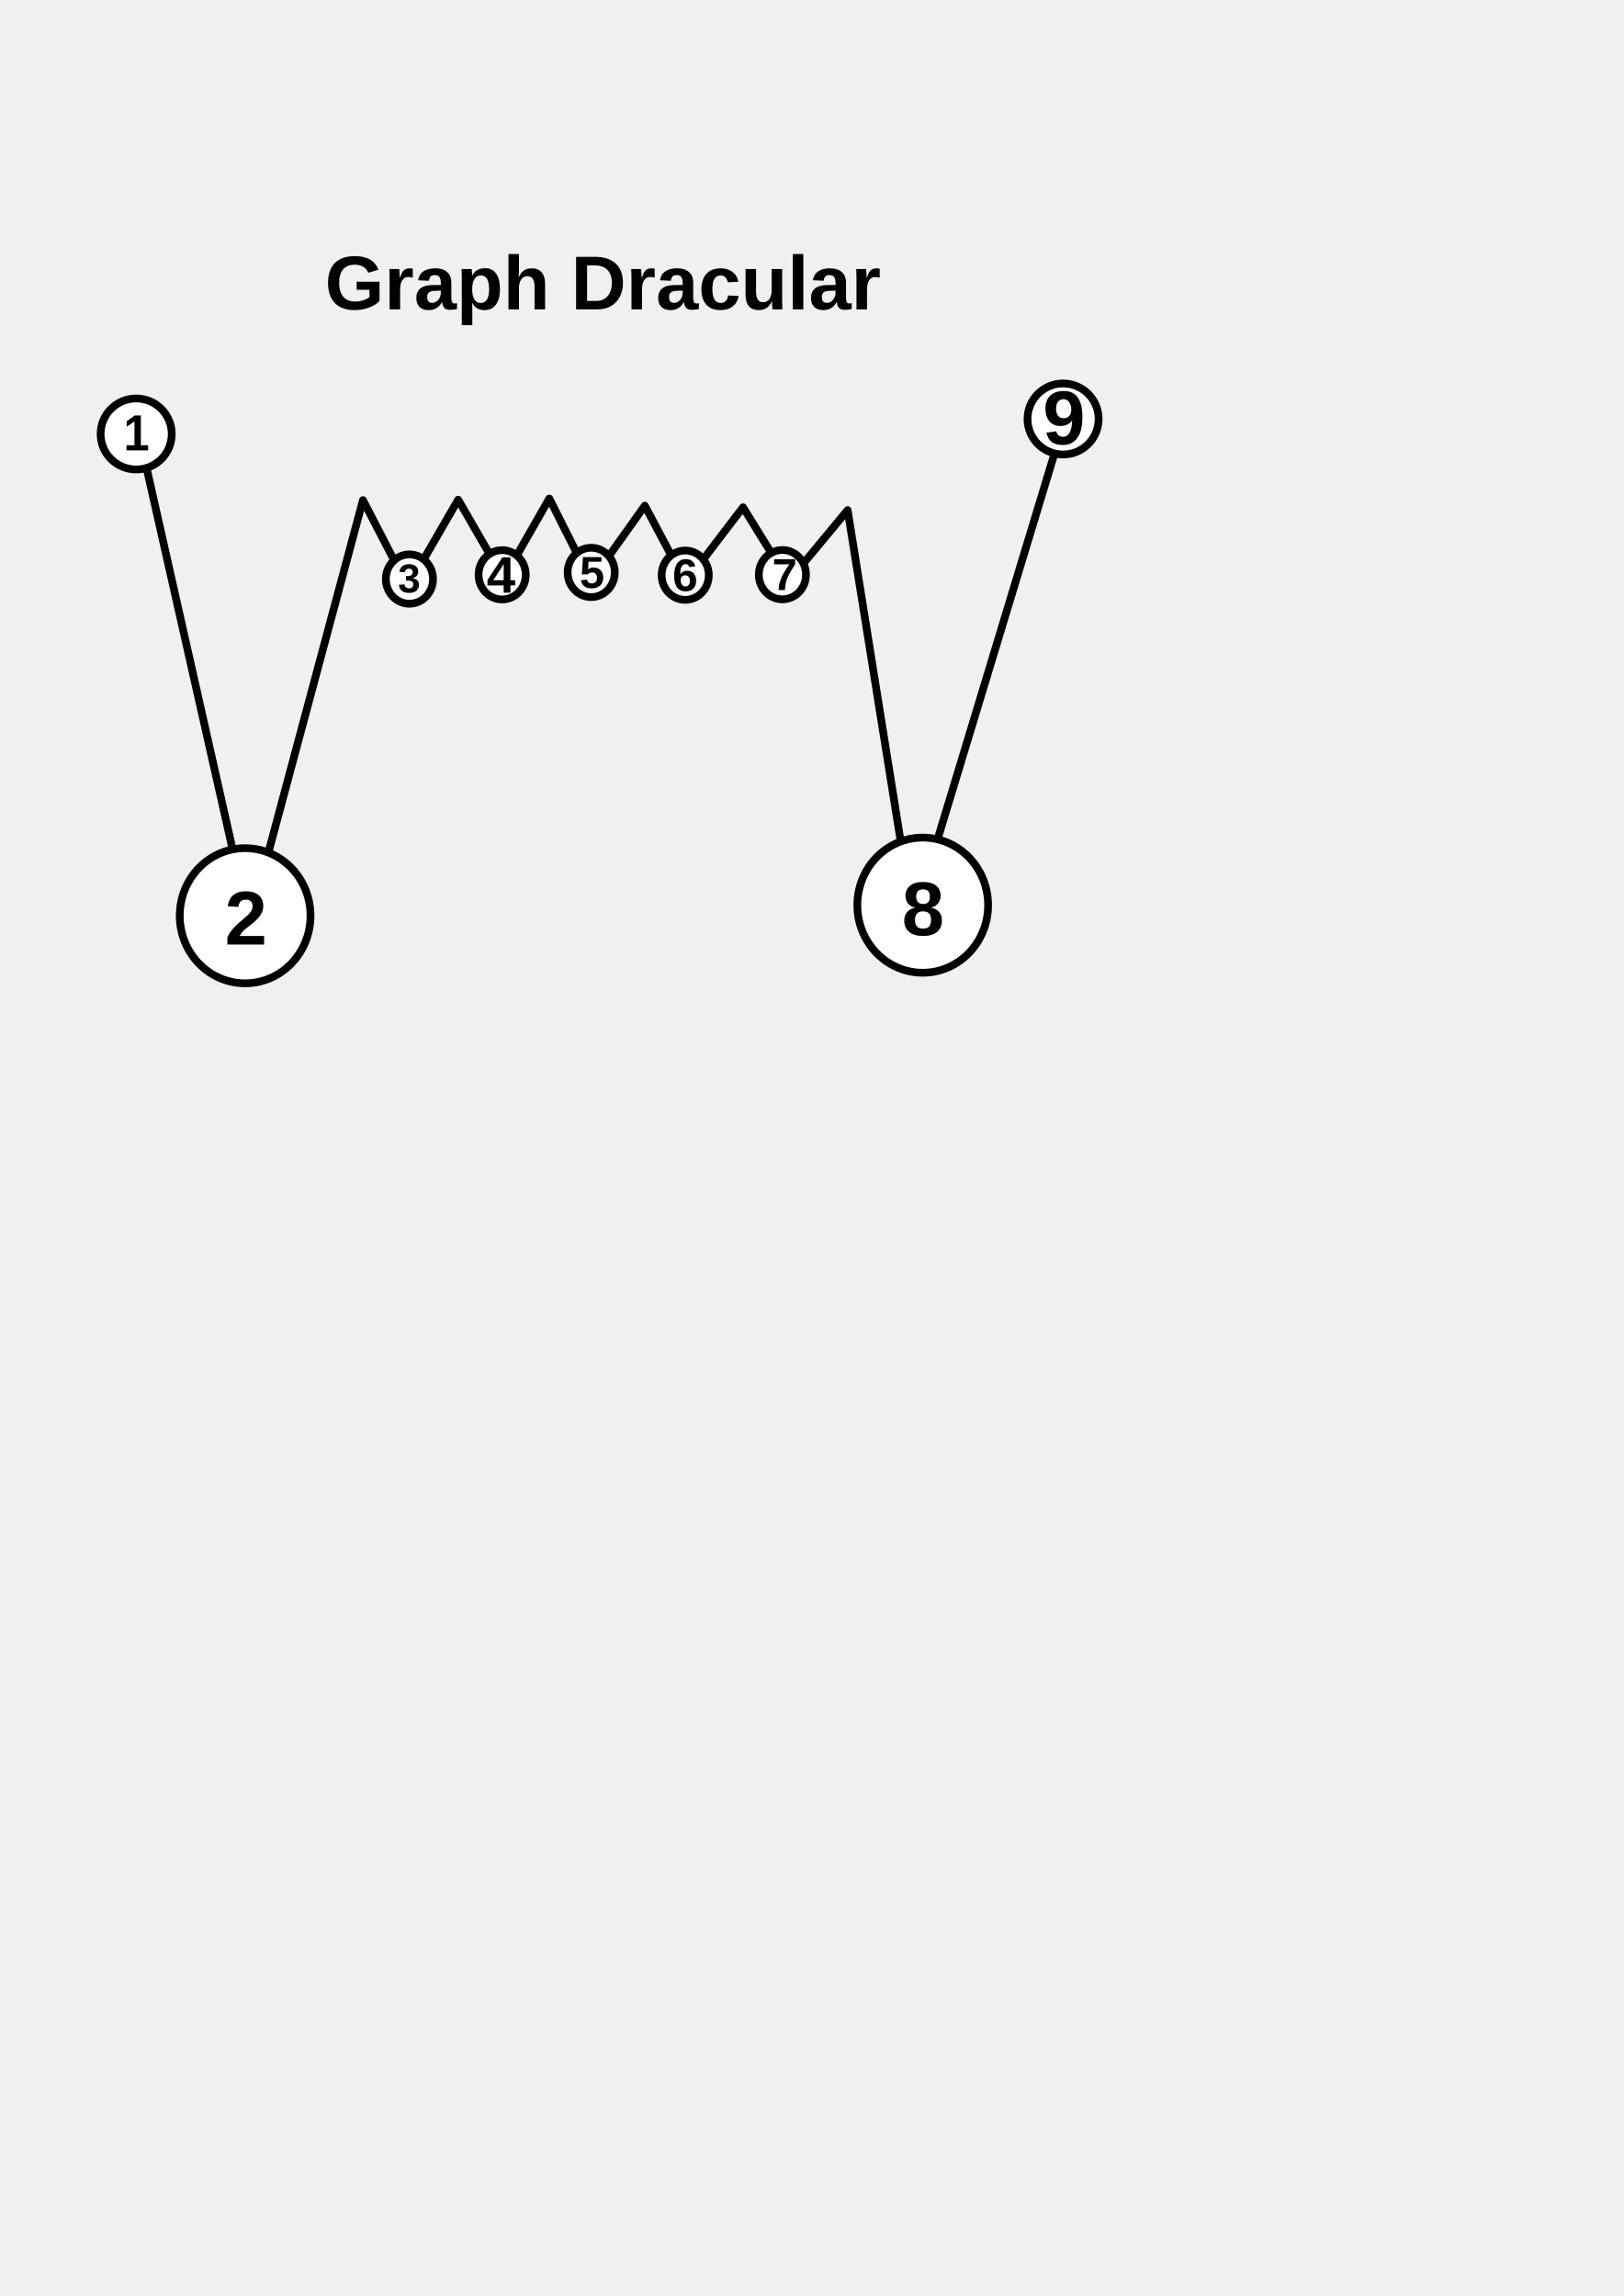
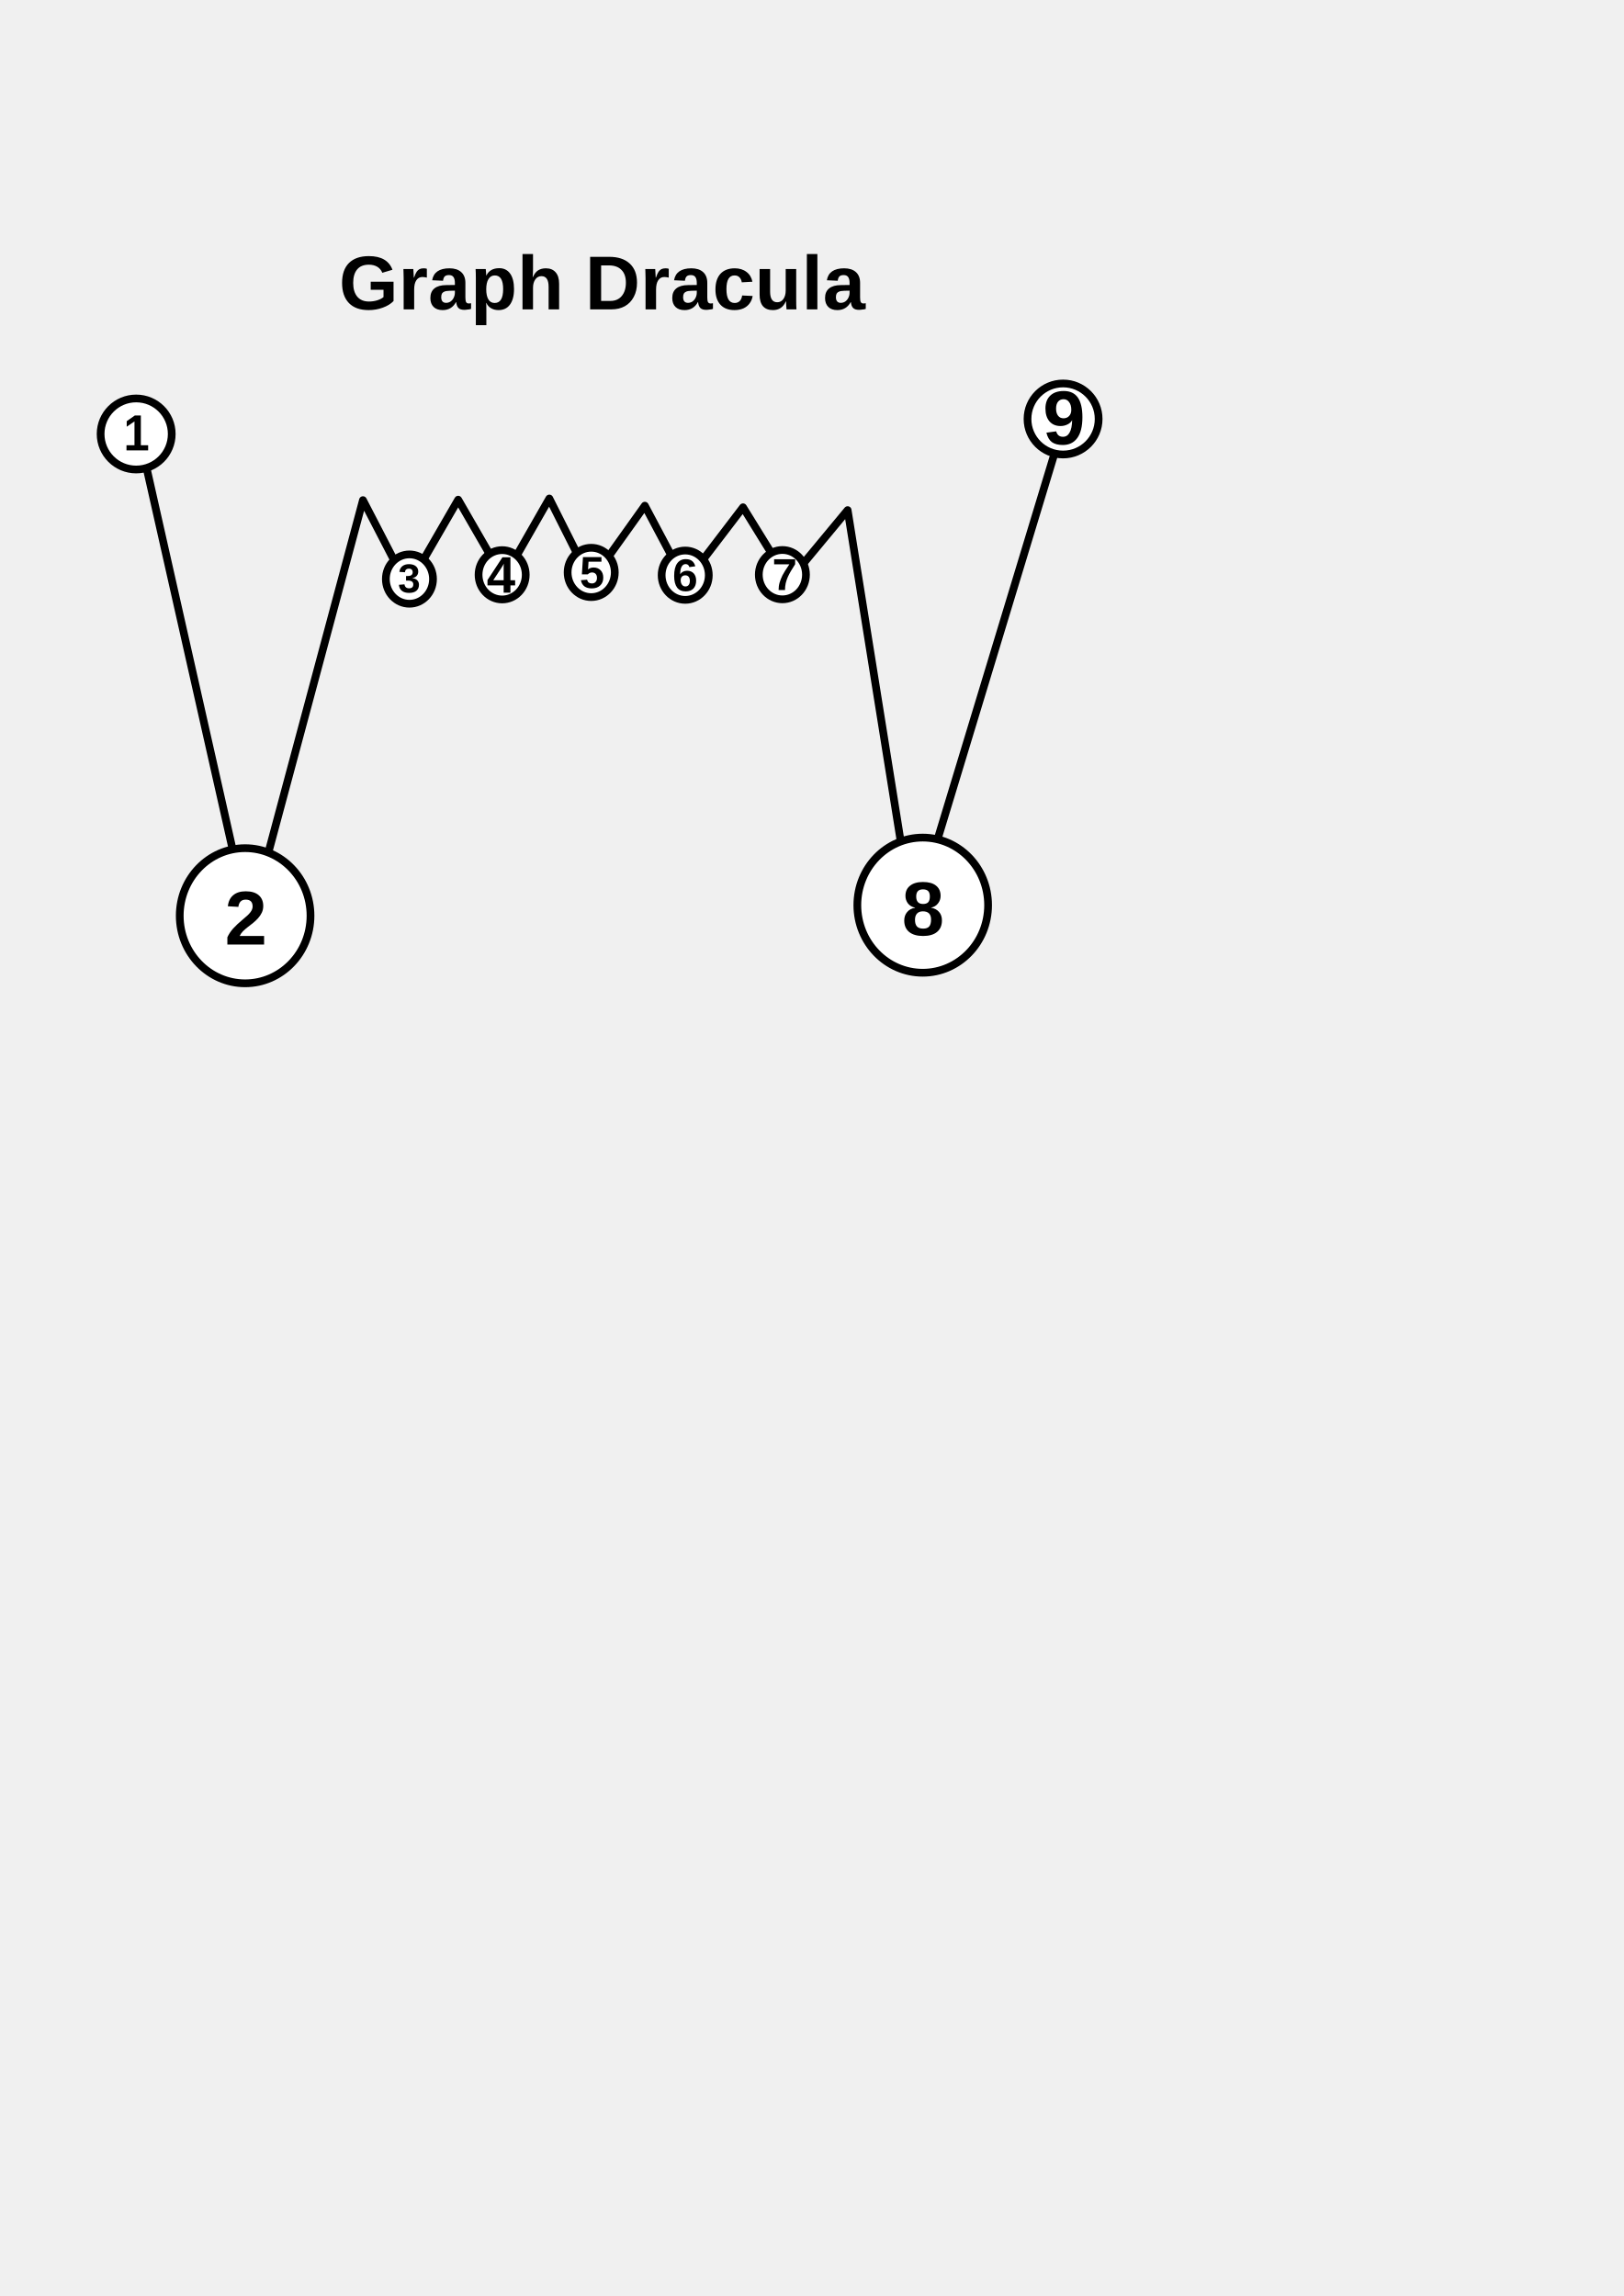
<svg xmlns="http://www.w3.org/2000/svg" width="210mm" height="297mm" viewBox="0 0 210 297" version="1.1" id="svg5">
  <defs id="defs2" />
  <g id="layer1">
    <path style="opacity:1;fill:none;stroke:#000000;stroke-width:1;stroke-linecap:round;stroke-linejoin:round;stroke-opacity:1" d="m 18.651,59.173 13.596,60.295 14.695,-54.774 5.804,11.212 6.512,-11.27 5.878,10.194 5.911,-10.346 5.379,10.703 6.973,-9.776 5.274,9.935 7.425,-9.727 5.906,9.558 7.625,-9.191 8.482,52.98 19.444,-64.178" id="path844" />
    <ellipse style="opacity:1;fill:#ffffff;stroke-width:1;stroke-linecap:round;stroke-linejoin:round;stroke:#000000;stroke-opacity:1;fill-opacity:1" id="path234" cx="31.703" cy="118.456" rx="8.456" ry="8.741" />
    <ellipse style="opacity:1;fill:#ffffff;fill-opacity:1;stroke:#000000;stroke-width:1;stroke-linecap:round;stroke-linejoin:round;stroke-opacity:1" id="ellipse986" cx="119.339" cy="117.088" rx="8.456" ry="8.741" />
    <ellipse style="opacity:1;fill:#ffffff;fill-opacity:1;stroke:#000000;stroke-width:1;stroke-linecap:round;stroke-linejoin:round;stroke-opacity:1" id="path1040" cx="52.954" cy="74.905" rx="3.049" ry="3.19" />
    <ellipse style="opacity:1;fill:#ffffff;fill-opacity:1;stroke:#000000;stroke-width:1;stroke-linecap:round;stroke-linejoin:round;stroke-opacity:1" id="ellipse1042" cx="64.945" cy="74.353" rx="3.049" ry="3.19" />
    <ellipse style="opacity:1;fill:#ffffff;fill-opacity:1;stroke:#000000;stroke-width:1;stroke-linecap:round;stroke-linejoin:round;stroke-opacity:1" id="ellipse1044" cx="76.463" cy="74.047" rx="3.049" ry="3.19" />
    <ellipse style="opacity:1;fill:#ffffff;fill-opacity:1;stroke:#000000;stroke-width:1;stroke-linecap:round;stroke-linejoin:round;stroke-opacity:1" id="ellipse1046" cx="88.622" cy="74.404" rx="3.049" ry="3.19" />
    <ellipse style="opacity:1;fill:#ffffff;fill-opacity:1;stroke:#000000;stroke-width:1;stroke-linecap:round;stroke-linejoin:round;stroke-opacity:1" id="ellipse1048" cx="101.19" cy="74.336" rx="3.049" ry="3.19" />
    <ellipse style="opacity:1;fill:#ffffff;fill-opacity:1;stroke:#000000;stroke-width:1;stroke-linecap:round;stroke-linejoin:round;stroke-opacity:1" id="path1050" cx="17.612" cy="56.138" rx="4.599" ry="4.594" />
    <ellipse style="opacity:1;fill:#ffffff;fill-opacity:1;stroke:#000000;stroke-width:1;stroke-linecap:round;stroke-linejoin:round;stroke-opacity:1" id="ellipse1052" cx="137.492" cy="54.198" rx="4.599" ry="4.594" />
    <text xml:space="preserve" style="font-weight:bold;font-size:6.275px;font-family:'Liberation Sans';-inkscape-font-specification:'Liberation Sans, Bold';opacity:1;fill:#000000;fill-opacity:1;stroke:none;stroke-width:0.635;stroke-linecap:round;stroke-linejoin:round;stroke-opacity:1" x="16.671" y="55.861" id="text1108" transform="scale(0.9587994,1.042971)">
      <tspan id="tspan1106" style="fill:#000000;fill-opacity:1;stroke:none;stroke-width:0.635" x="16.671" y="55.861">1</tspan>
    </text>
    <text xml:space="preserve" style="font-weight:bold;font-size:9.878px;font-family:'Liberation Sans';-inkscape-font-specification:'Liberation Sans, Bold';opacity:1;fill:#000000;fill-opacity:1;stroke:none;stroke-width:1;stroke-linecap:round;stroke-linejoin:round;stroke-opacity:1" x="29.062" y="122.185" id="text1216">
      <tspan id="tspan1214" style="stroke-width:1" x="29.062" y="122.185">2</tspan>
    </text>
    <text xml:space="preserve" style="font-weight:bold;font-size:5.232px;font-family:'Liberation Sans';-inkscape-font-specification:'Liberation Sans, Bold';opacity:1;fill:#000000;fill-opacity:1;stroke:none;stroke-width:0.53;stroke-linecap:round;stroke-linejoin:round;stroke-opacity:1" x="51.468" y="76.63" id="text1270">
      <tspan id="tspan1268" style="stroke-width:0.53" x="51.468" y="76.63">3</tspan>
    </text>
    <text xml:space="preserve" style="font-weight:bold;font-size:6.652px;font-family:'Liberation Sans';-inkscape-font-specification:'Liberation Sans, Bold';opacity:1;fill:#000000;fill-opacity:1;stroke:none;stroke-width:0.673;stroke-linecap:round;stroke-linejoin:round;stroke-opacity:1" x="62.955" y="76.662" id="text1274">
      <tspan id="tspan1272" style="stroke-width:0.673" x="62.955" y="76.662">4</tspan>
    </text>
    <text xml:space="preserve" style="font-weight:bold;font-size:5.792px;font-family:'Liberation Sans';-inkscape-font-specification:'Liberation Sans, Bold';opacity:1;fill:#000000;fill-opacity:1;stroke:none;stroke-width:0.586;stroke-linecap:round;stroke-linejoin:round;stroke-opacity:1" x="74.961" y="76.052" id="text1278">
      <tspan id="tspan1276" style="stroke-width:0.586" x="74.961" y="76.052">5</tspan>
    </text>
    <text xml:space="preserve" style="font-weight:bold;font-size:5.884px;font-family:'Liberation Sans';-inkscape-font-specification:'Liberation Sans, Bold';opacity:1;fill:#000000;fill-opacity:1;stroke:none;stroke-width:0.596;stroke-linecap:round;stroke-linejoin:round;stroke-opacity:1" x="86.973" y="76.435" id="text1282">
      <tspan id="tspan1280" style="stroke-width:0.596" x="86.973" y="76.435">6</tspan>
    </text>
    <text xml:space="preserve" style="font-weight:bold;font-size:5.787px;font-family:'Liberation Sans';-inkscape-font-specification:'Liberation Sans, Bold';opacity:1;fill:#000000;fill-opacity:1;stroke:none;stroke-width:0.586;stroke-linecap:round;stroke-linejoin:round;stroke-opacity:1" x="99.871" y="76.328" id="text1286">
      <tspan id="tspan1284" style="stroke-width:0.586" x="99.871" y="76.328">7</tspan>
    </text>
    <text xml:space="preserve" style="font-weight:bold;font-size:9.878px;font-family:'Liberation Sans';-inkscape-font-specification:'Liberation Sans, Bold';opacity:1;fill:#000000;fill-opacity:1;stroke:none;stroke-width:1;stroke-linecap:round;stroke-linejoin:round;stroke-opacity:1" x="116.635" y="120.983" id="text1290">
      <tspan id="tspan1288" style="stroke-width:1" x="116.635" y="120.983">8</tspan>
    </text>
    <text xml:space="preserve" style="font-weight:bold;font-size:9.878px;font-family:'Liberation Sans';-inkscape-font-specification:'Liberation Sans, Bold';opacity:1;fill:#000000;fill-opacity:1;stroke:none;stroke-width:1;stroke-linecap:round;stroke-linejoin:round;stroke-opacity:1" x="134.869" y="57.469" id="text1294">
      <tspan id="tspan1292" style="stroke-width:1" x="134.869" y="57.469">9</tspan>
    </text>
-     <text xml:space="preserve" style="font-weight:bold;font-size:9.878px;font-family:'Liberation Sans';-inkscape-font-specification:'Liberation Sans, Bold';fill:#000000;stroke-width:1;stroke-linecap:round;stroke-linejoin:round" x="42.019" y="40.019" id="text407">
-       <tspan id="tspan405" style="stroke-width:1" x="42.019" y="40.019">Graph Dracular</tspan>
+     <text xml:space="preserve" style="font-weight:bold;font-size:9.878px;font-family:'Liberation Sans';-inkscape-font-specification:'Liberation Sans, Bold';fill:#000000;stroke-width:1;stroke-linecap:round;stroke-linejoin:round" x="43.835" y="40.019" id="text407">
+       <tspan id="tspan405" style="stroke-width:1" x="43.835" y="40.019">Graph Dracula</tspan>
    </text>
  </g>
</svg>
